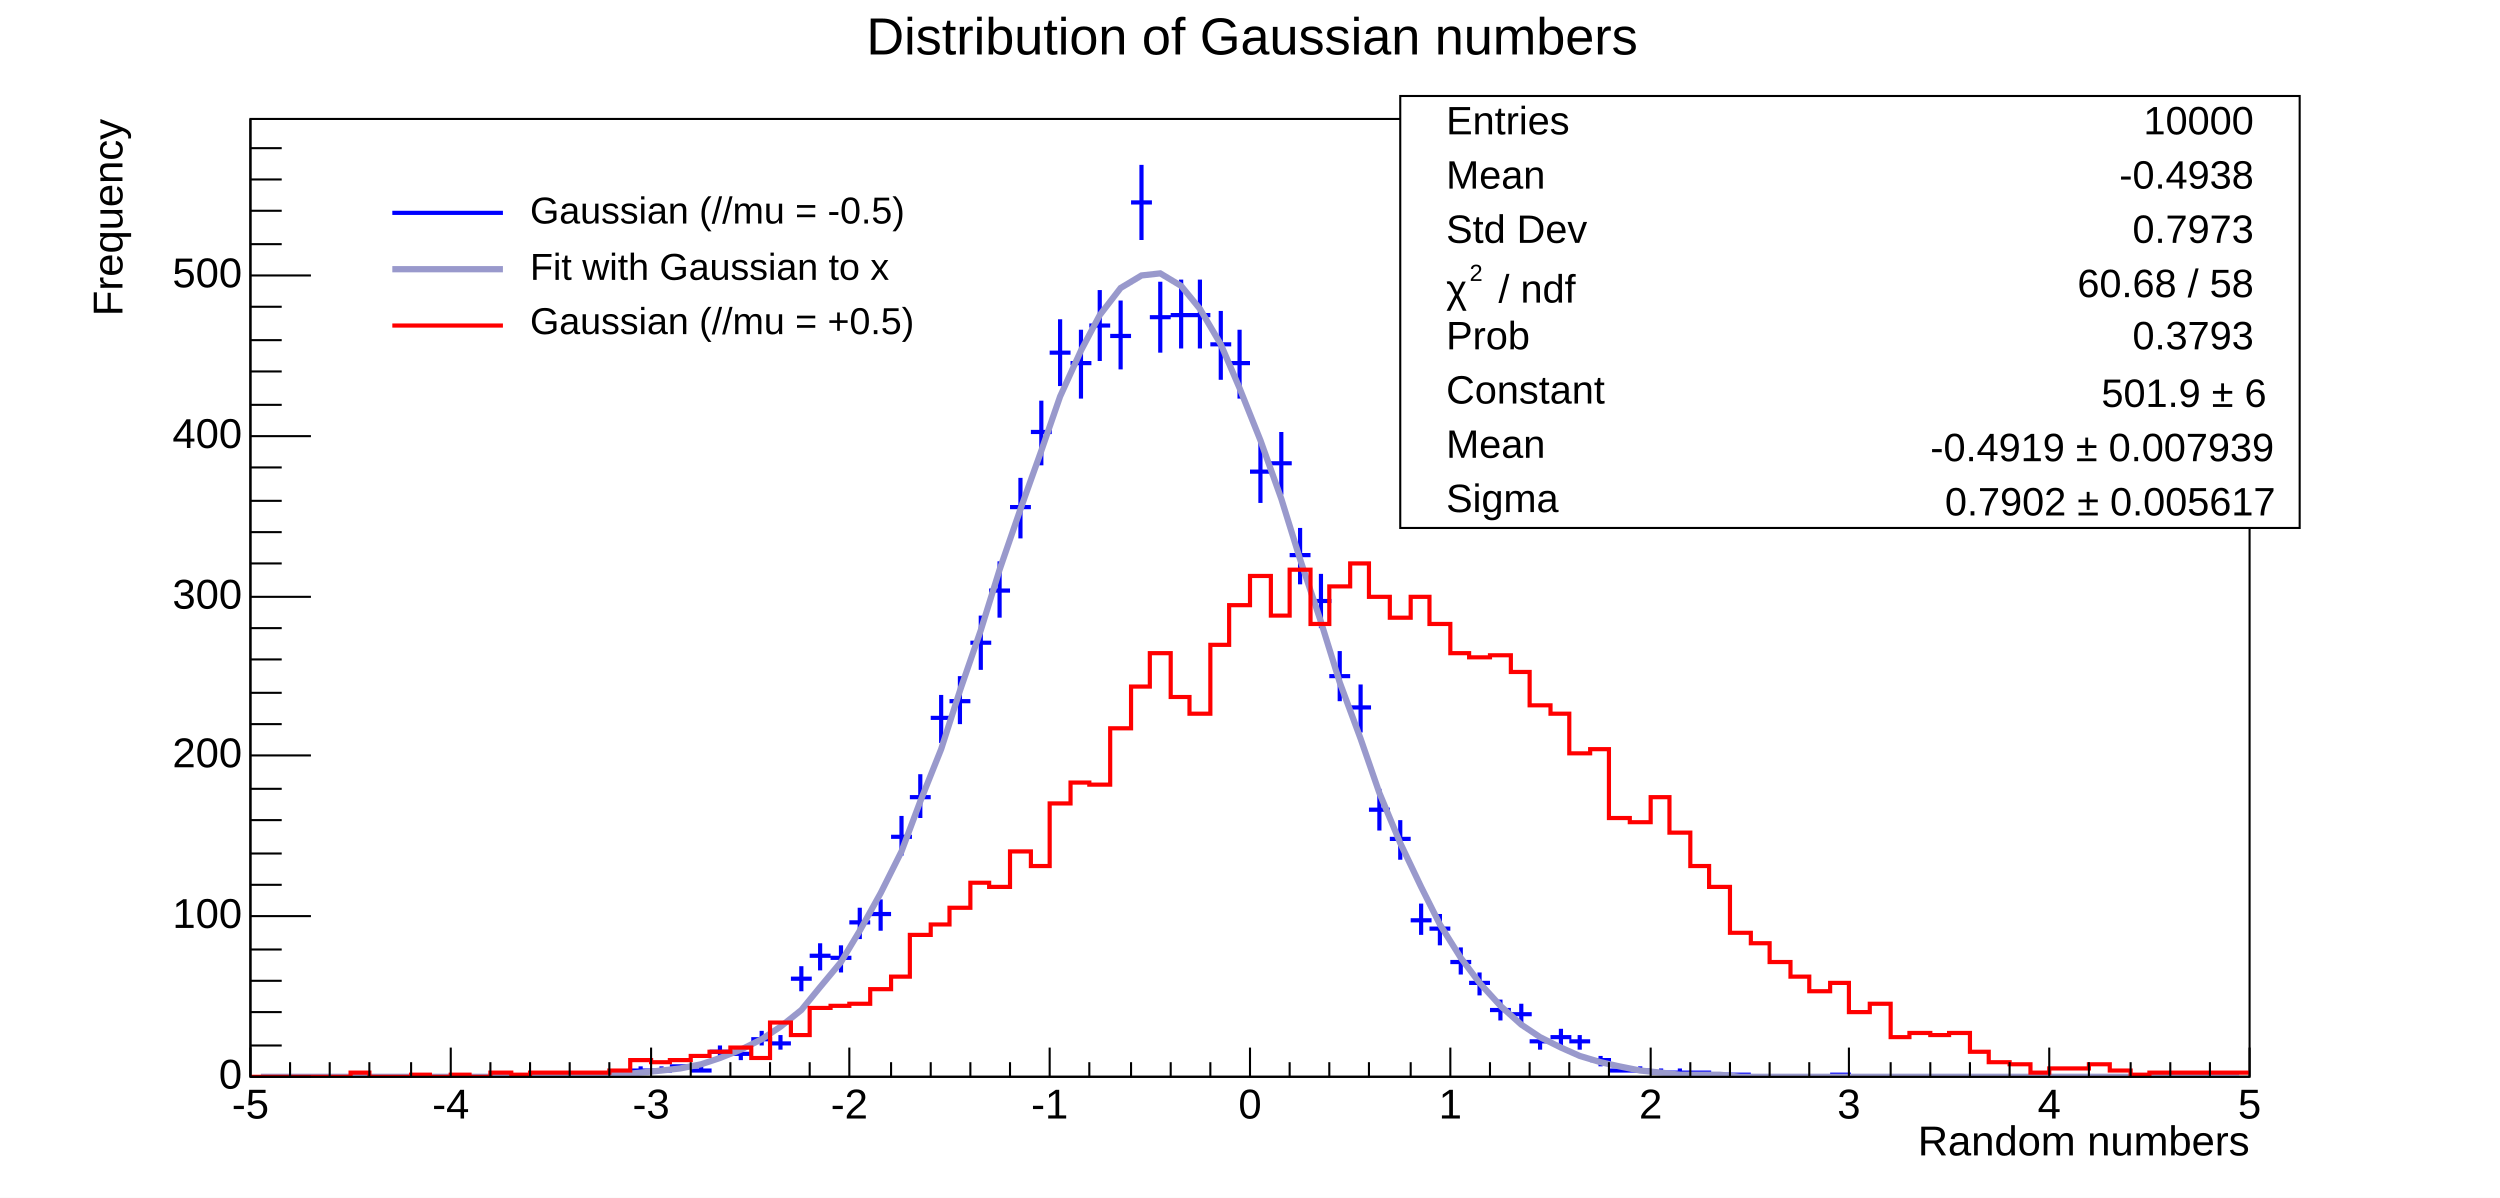
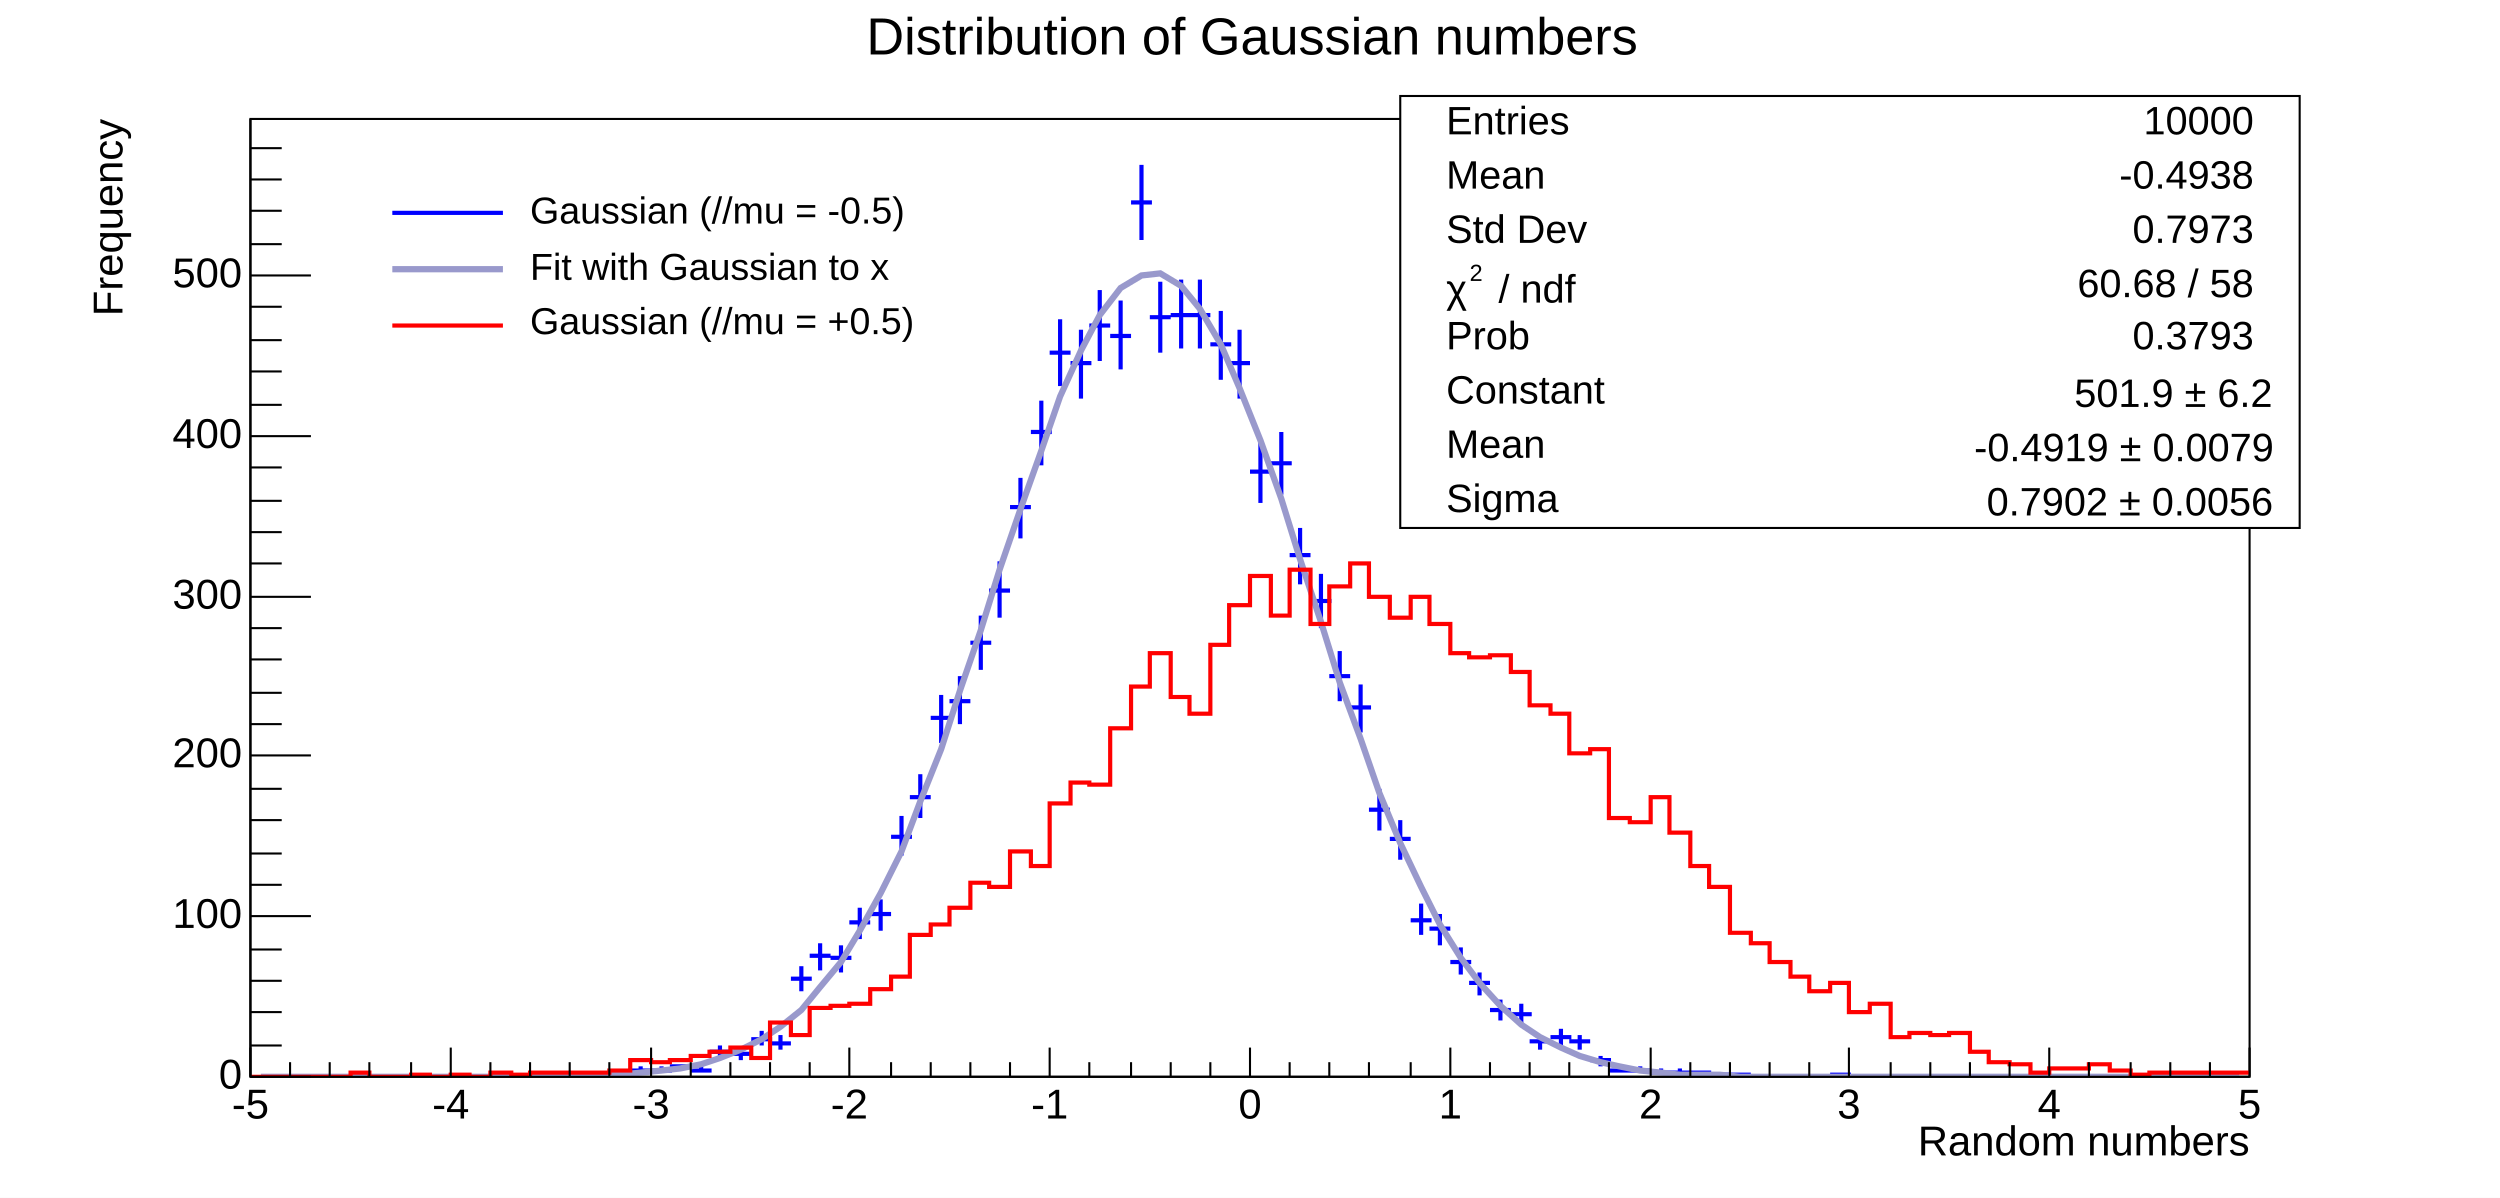
<svg xmlns="http://www.w3.org/2000/svg" width="1198" height="574" viewBox="0 0 1198 574" preserveAspectRatio="none">
  <path d="M0,0H1198V574H0Z" style="fill: white;" />
  <g>
    <g transform="translate(120,57)">
      <path d="M0,0H958V459H0Z" style="fill: white; stroke: black; stroke-width: 1;" />
      <svg x="0" y="0" overflow="hidden" width="958" height="459" viewBox="0 0 958 459">
        <g>
          <path d="M115,458h10M120,457v2M153,458h10M158,457v2M163,458h10M168,457v2M172,458h10M177,457v2M182,456h10M187,454v3M192,456h10M197,454v3M201,454h10M206,453v3M211,456h10M216,454v3M220,447h10M225,444v6M230,448h10M235,445v6M240,441h10M245,437v7M249,443h10M254,439v7M259,412h10M264,406v12M268,401h10M273,395v13M278,402h10M283,396v13M287,385h10M292,378v15M297,381h10M302,374v15M307,344h10M312,334v19M316,325h10M321,314v21M326,287h10M331,276v23M335,279h10M340,267v23M345,251h10M350,238v26M354,226h10M359,212v27M364,186h10M369,172v29M374,150h10M379,135v31M383,112h10M388,96v32M393,117h10M398,101v33M402,99h10M407,82v34M412,104h10M417,87v33M422,40h10M427,22v36M431,95h10M436,78v34M441,94h10M446,77v33M450,94h10M455,77v33M460,108h10M465,92v33M469,117h10M474,101v33M479,169h10M484,154v30M489,165h10M494,150v30M498,209h10M503,196v27M508,231h10M513,218v26M517,267h10M522,255v24M527,282h10M532,271v23M536,331h10M541,321v20M546,345h10M551,336v19M556,384h10M561,376v15M565,388h10M570,381v15M575,404h10M580,397v13M584,414h10M589,409v11M594,427h10M599,422v10M604,429h10M609,424v10M613,442h10M618,439v7M623,440h10M628,436v8M632,442h10M637,439v7M642,451h10M647,449v5M651,456h10M656,454v3M661,456h10M666,454v3M671,457h10M676,455v3M680,457h10M685,455v3M690,457h10M695,456v3M699,458h10M704,457v2M709,458h10M714,457v2M757,458h10M762,457v2" style="stroke: blue; stroke-width: 2;" />
        </g>
        <g>
          <path d="M5,459h10h9h10h9h10h9h10h10h9h10h9h10h10h9h10l9,-1h10h9l10,-1l10,-1l9,-1l10,-2l9,-3l10,-4l10,-5l9,-6l10,-8l9,-11l10,-12l9,-15l10,-18l10,-20l9,-24l10,-25l9,-28l10,-29l9,-29l10,-29l10,-28l9,-26l10,-22l9,-17l10,-13l10,-6l9,-1l10,6l9,11l10,17l9,21l10,25l10,28l9,29l10,30l9,29l10,27l9,26l10,24l10,21l9,18l10,16l9,12l10,11l10,9l9,6l10,5l9,4l10,3l9,2l10,2l10,1l9,1h10h9l10,1h10h9h10h9h10h9h10h10h9h10h9h10h9h10h10h9h10h9h10h10h9h10h9h10h9" style="fill: none; stroke: rgb(153, 153, 204); stroke-width: 3;" />
        </g>
        <g>
          <path d="M0,459h48v-2h9v2h20v-1h9v1h10v-1h9v1h10v-2h10v1h9v-1h38v-1h10v-5h10v1h9v-1h10v-2h9v-2h10v-2h10v5h9v-17h10v6h9v-13h10v-1h9v-1h10v-7h10v-6h9v-20h10v-5h9v-8h10v-12h9v2h10v-17h10v7h9v-30h10v-10h9v1h10v-27h10v-20h9v-16h10v21h9v8h10v-33h9v-19h10v-14h10v19h9v-22h10v26h9v-18h10v-11h9v16h10v10h10v-10h9v13h10v14h9v2h10v-1h10v8h9v16h10v4h9v19h10v-2h9v33h10v2h10v-12h9v17h10v16h9v10h10v22h10v5h9v9h10v7h9v7h10v-4h9v14h10v-4h10v16h9v-2h10v1h9v-1h10v9h9v5h10v1h10v4h9v-2h19v-2h10v3h10v2h9v-1h48" style="stroke-linejoin: miter; stroke: red; stroke-width: 2; fill: none;" />
        </g>
      </svg>
      <g>
        <g transform="translate(0,459)">
          <path d="M0,0h958M0,-14V0M19,-7V0M38,-7V0M57,-7V0M77,-7V0M96,-14V0M115,-7V0M134,-7V0M153,-7V0M172,-7V0M192,-14V0M211,-7V0M230,-7V0M249,-7V0M268,-7V0M287,-14V0M307,-7V0M326,-7V0M345,-7V0M364,-7V0M383,-14V0M402,-7V0M422,-7V0M441,-7V0M460,-7V0M479,-14V0M498,-7V0M517,-7V0M536,-7V0M556,-7V0M575,-14V0M594,-7V0M613,-7V0M632,-7V0M651,-7V0M671,-14V0M690,-7V0M709,-7V0M728,-7V0M747,-7V0M766,-14V0M786,-7V0M805,-7V0M824,-7V0M843,-7V0M862,-14V0M881,-7V0M901,-7V0M920,-7V0M939,-7V0M958,-14V0" style="stroke: black; stroke-width: 1;" />
          <g font-family="Arial" font-size="20" xml:space="preserve" fill="black" text-anchor="middle">
            <text dy=".8em" transform="translate(0,4)">-5</text>
            <text dy=".8em" transform="translate(96,4)">-4</text>
            <text dy=".8em" transform="translate(192,4)">-3</text>
            <text dy=".8em" transform="translate(287,4)">-2</text>
            <text dy=".8em" transform="translate(383,4)">-1</text>
            <text dy=".8em" transform="translate(479,4)">0</text>
            <text dy=".8em" transform="translate(575,4)">1</text>
            <text dy=".8em" transform="translate(671,4)">2</text>
            <text dy=".8em" transform="translate(766,4)">3</text>
            <text dy=".8em" transform="translate(862,4)">4</text>
            <text dy=".8em" transform="translate(958,4)">5</text>
          </g>
          <g font-family="Arial" font-size="20" xml:space="preserve" transform="translate(958,32)">
            <text fill="black" text-anchor="end" dominant-baseline="middle">Random numbers</text>
          </g>
        </g>
        <g>
          <path d="M0,0v459M29,459H0M15,444H0M15,428H0M15,413H0M15,398H0M29,382H0M15,367H0M15,352H0M15,336H0M15,321H0M29,305H0M15,290H0M15,275H0M15,259H0M15,244H0M29,229H0M15,213H0M15,198H0M15,183H0M15,167H0M29,152H0M15,137H0M15,121H0M15,106H0M15,90H0M29,75H0M15,60H0M15,44H0M15,29H0M15,14H0" style="stroke: black; stroke-width: 1;" />
          <g font-family="Arial" font-size="20" xml:space="preserve" fill="black" text-anchor="end">
            <text dominant-baseline="middle" transform="translate(-4,459)">0</text>
            <text dominant-baseline="middle" transform="translate(-4,382)">100</text>
            <text dominant-baseline="middle" transform="translate(-4,305)">200</text>
            <text dominant-baseline="middle" transform="translate(-4,229)">300</text>
            <text dominant-baseline="middle" transform="translate(-4,152)">400</text>
            <text dominant-baseline="middle" transform="translate(-4,75)">500</text>
          </g>
          <g font-family="Arial" font-size="20" xml:space="preserve" transform="translate(-67)">
            <text fill="black" text-anchor="end" dominant-baseline="middle" transform="rotate(270)">Frequency</text>
          </g>
        </g>
      </g>
    </g>
    <g transform="translate(671,46)" font-family="Arial" font-size="19" xml:space="preserve">
      <path d="M0,0H431V207H0Z" style="fill: white; stroke: black; stroke-width: 1;" />
      <text fill="black" text-anchor="start" dominant-baseline="middle" transform="translate(22,13)">Entries</text>
      <text fill="black" text-anchor="end" dominant-baseline="middle" transform="translate(409,13)">10000</text>
      <text fill="black" text-anchor="start" dominant-baseline="middle" transform="translate(22,39)">Mean</text>
      <text fill="black" text-anchor="end" dominant-baseline="middle" transform="translate(409,39)">-0.4938</text>
      <text fill="black" text-anchor="start" dominant-baseline="middle" transform="translate(22,65)">Std Dev</text>
      <text fill="black" text-anchor="end" dominant-baseline="middle" transform="translate(409,65)">0.7973</text>
      <g transform="translate(22,99) scale(0.864)">
        <text fill="black" font-size="22">χ</text>
        <text fill="black" font-size="13" transform="translate(13,-12)">2</text>
        <text fill="black" font-size="22" x="29">/ ndf</text>
      </g>
      <text fill="black" text-anchor="end" dominant-baseline="middle" transform="translate(409,91)">60.68 / 58</text>
      <text fill="black" text-anchor="start" dominant-baseline="middle" transform="translate(22,116)">Prob</text>
      <text fill="black" text-anchor="end" dominant-baseline="middle" transform="translate(409,116)">0.3793</text>
      <text fill="black" text-anchor="start" dominant-baseline="middle" transform="translate(22,142)">Constant</text>
-       <g transform="translate(336,149) scale(0.864)">
-         <text fill="black" font-size="22">501.9 ± 6</text>
+       <g transform="translate(323,149) scale(0.864)">
+         <text fill="black" font-size="22">501.9 ± 6.2</text>
      </g>
      <text fill="black" text-anchor="start" dominant-baseline="middle" transform="translate(22,168)">Mean</text>
-       <g transform="translate(254,175) scale(0.864)">
-         <text fill="black" font-size="22">-0.4919 ± 0.007939</text>
+       <g transform="translate(275,175) scale(0.864)">
+         <text fill="black" font-size="22">-0.4919 ± 0.0079</text>
      </g>
      <text fill="black" text-anchor="start" dominant-baseline="middle" transform="translate(22,194)">Sigma</text>
-       <g transform="translate(261,201) scale(0.864)">
-         <text fill="black" font-size="22">0.7902 ± 0.005617</text>
+       <g transform="translate(281,201) scale(0.864)">
+         <text fill="black" font-size="22">0.7902 ± 0.0056</text>
      </g>
    </g>
    <g transform="translate(180,86)" font-family="Arial" font-size="18" xml:space="preserve">
      <path d="M0,0H276V86H0Z" style="fill: white; stroke: white; stroke-width: 1;" />
      <path d="M8,16H61" style="stroke: blue; stroke-width: 2;" />
      <text fill="black" text-anchor="start" dominant-baseline="middle" transform="translate(69,16)"> Gaussian (//mu = -0.5)</text>
      <path d="M8,43H61" style="stroke: rgb(153, 153, 204); stroke-width: 3;" />
      <text fill="black" text-anchor="start" dominant-baseline="middle" transform="translate(69,43)"> Fit with Gaussian to x</text>
      <path d="M8,70H61" style="stroke: red; stroke-width: 2;" />
      <text fill="black" text-anchor="start" dominant-baseline="middle" transform="translate(69,69)"> Gaussian (//mu = +0.5)</text>
    </g>
    <g transform="translate(354,3)" font-family="Arial" font-size="25" xml:space="preserve">
      <text fill="black" text-anchor="middle" dominant-baseline="middle" transform="translate(246,16)">Distribution of Gaussian numbers</text>
    </g>
  </g>
</svg>
